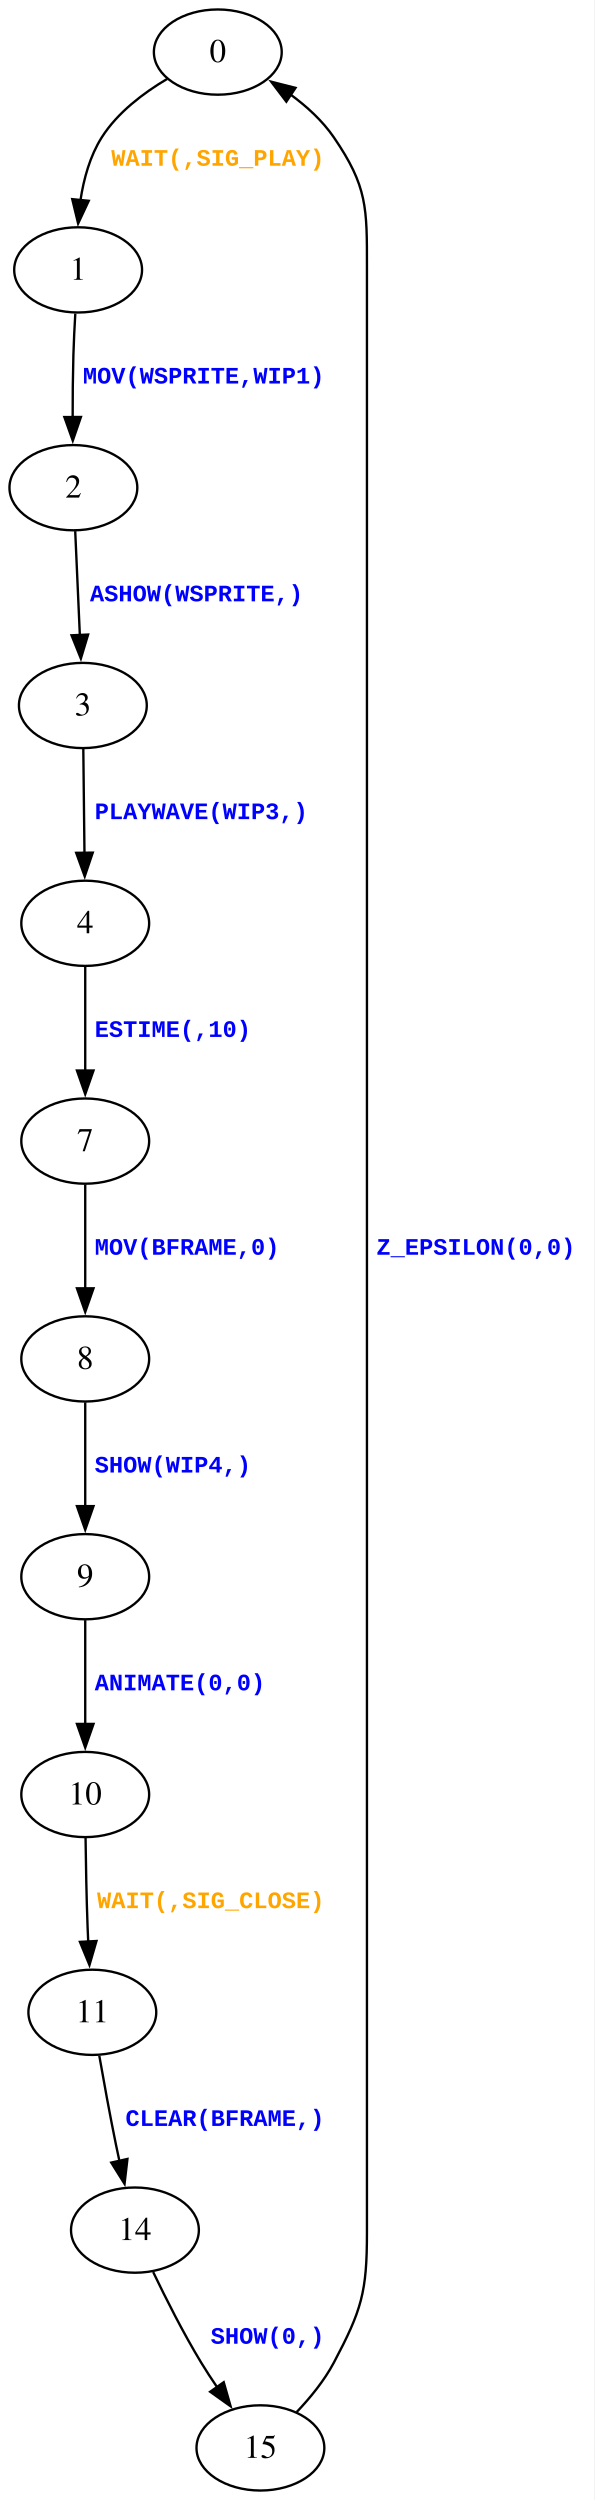
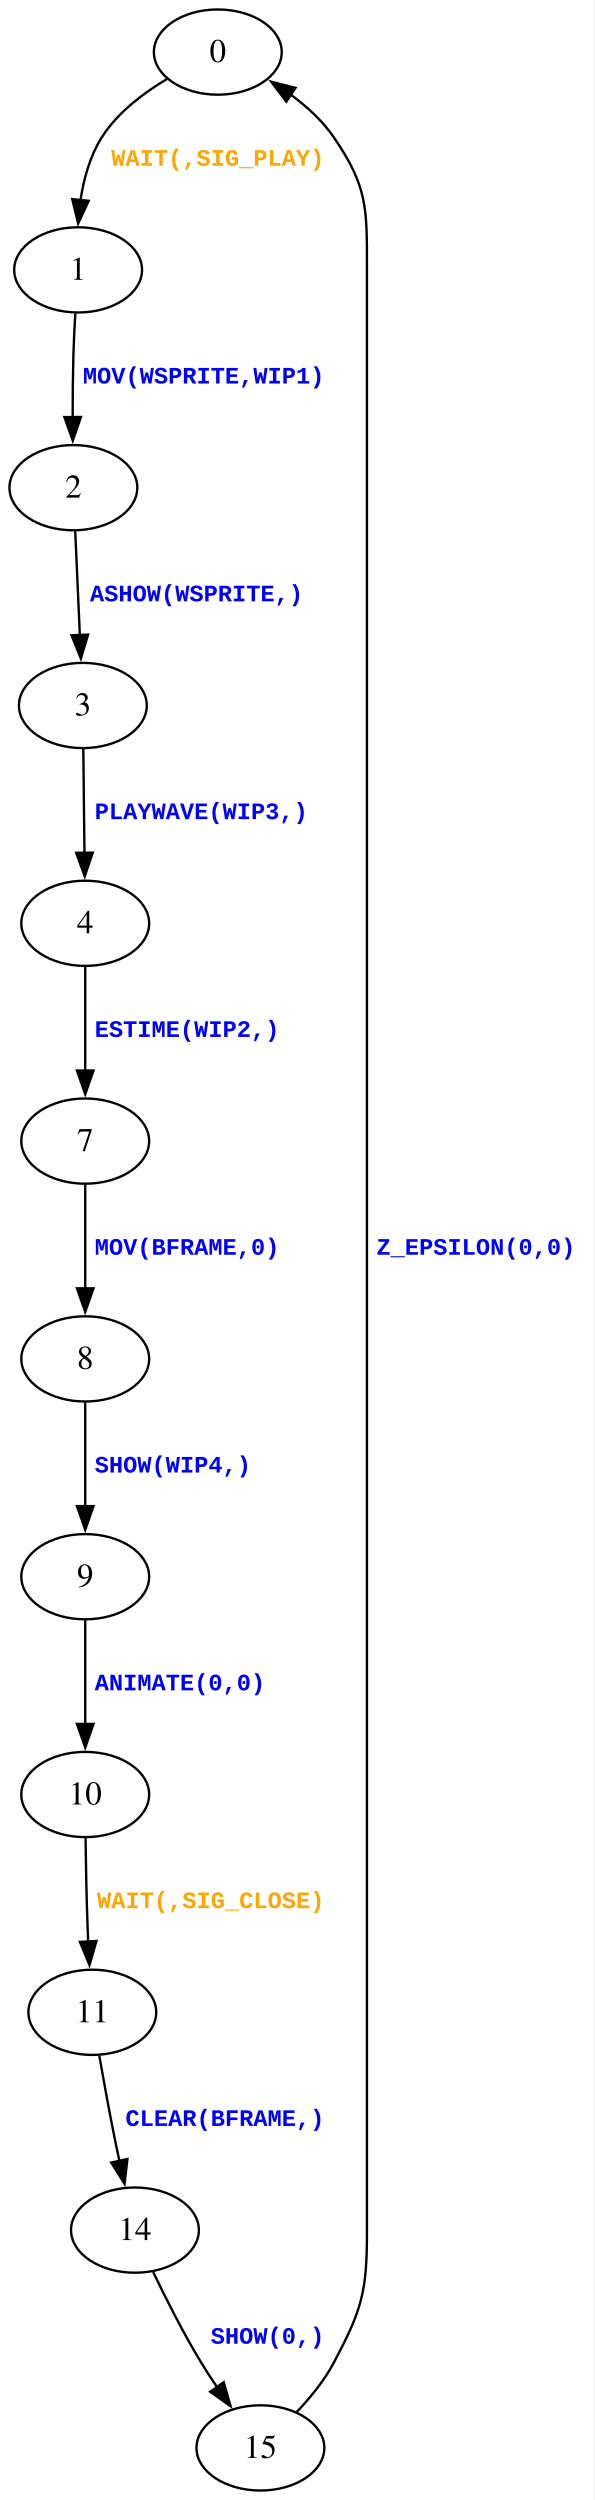
<svg xmlns="http://www.w3.org/2000/svg" width="251pt" height="1056pt" viewBox="0.00 0.00 251.00 1056.00">
  <g id="graph0" class="graph" transform="scale(1 1) rotate(0) translate(4 1052)">
    <polygon fill="white" stroke="none" points="-4,4 -4,-1052 247,-1052 247,4 -4,4" />
    <g id="node1" class="node">
      <ellipse fill="none" stroke="black" cx="88" cy="-1030" rx="27" ry="18" />
      <text text-anchor="middle" x="88" y="-1025.8" font-family="Times,serif" font-size="14.00">0</text>
    </g>
    <g id="node2" class="node">
      <ellipse fill="none" stroke="black" cx="29" cy="-938" rx="27" ry="18" />
      <text text-anchor="middle" x="29" y="-933.8" font-family="Times,serif" font-size="14.00">1</text>
    </g>
    <g id="edge1" class="edge">
      <path fill="none" stroke="black" d="M66.64,-1018.68C56.72,-1012.81 45.66,-1004.51 39,-994 34.01,-986.14 31.36,-976.44 29.99,-967.39" />
      <polygon fill="black" stroke="black" points="33.49,-967.18 29,-957.58 26.52,-967.88 33.49,-967.18" />
      <text text-anchor="start" x="43" y="-982" font-family="Courier New" font-weight="bold" font-size="10.00" fill="orange">WAIT(,SIG_PLAY)</text>
    </g>
    <g id="node3" class="node">
      <ellipse fill="none" stroke="black" cx="27" cy="-846" rx="27" ry="18" />
      <text text-anchor="middle" x="27" y="-841.8" font-family="Times,serif" font-size="14.00">2</text>
    </g>
    <g id="edge2" class="edge">
      <path fill="none" stroke="black" d="M27.81,-919.56C27.48,-913.96 27.16,-907.72 27,-902 26.76,-893.44 26.68,-884.12 26.69,-875.63" />
      <polygon fill="black" stroke="black" points="30.19,-875.87 26.74,-865.86 23.19,-875.84 30.19,-875.87" />
      <text text-anchor="start" x="31" y="-890" font-family="Courier New" font-weight="bold" font-size="10.00" fill="blue">MOV(WSPRITE,WIP1)</text>
    </g>
    <g id="node4" class="node">
      <ellipse fill="none" stroke="black" cx="31" cy="-754" rx="27" ry="18" />
      <text text-anchor="middle" x="31" y="-749.8" font-family="Times,serif" font-size="14.00">3</text>
    </g>
    <g id="edge3" class="edge">
      <path fill="none" stroke="black" d="M27.77,-827.65C28.32,-815.2 29.08,-798.14 29.73,-783.68" />
      <polygon fill="black" stroke="black" points="33.22,-783.96 30.16,-773.81 26.22,-783.65 33.22,-783.96" />
      <text text-anchor="start" x="34" y="-798" font-family="Courier New" font-weight="bold" font-size="10.00" fill="blue">ASHOW(WSPRITE,)</text>
    </g>
    <g id="node5" class="node">
      <ellipse fill="none" stroke="black" cx="32" cy="-662" rx="27" ry="18" />
      <text text-anchor="middle" x="32" y="-657.8" font-family="Times,serif" font-size="14.00">4</text>
    </g>
    <g id="edge4" class="edge">
      <path fill="none" stroke="black" d="M31.19,-735.65C31.33,-723.2 31.52,-706.14 31.68,-691.68" />
      <polygon fill="black" stroke="black" points="35.18,-691.85 31.79,-681.81 28.18,-691.77 35.18,-691.85" />
      <text text-anchor="start" x="36" y="-706" font-family="Courier New" font-weight="bold" font-size="10.00" fill="blue">PLAYWAVE(WIP3,)</text>
    </g>
    <g id="node6" class="node">
      <ellipse fill="none" stroke="black" cx="32" cy="-570" rx="27" ry="18" />
      <text text-anchor="middle" x="32" y="-565.8" font-family="Times,serif" font-size="14.00">7</text>
    </g>
    <g id="edge5" class="edge">
      <path fill="none" stroke="black" d="M32,-643.65C32,-631.2 32,-614.14 32,-599.68" />
      <polygon fill="black" stroke="black" points="35.5,-599.81 32,-589.81 28.5,-599.81 35.5,-599.81" />
-       <text text-anchor="start" x="36" y="-614" font-family="Courier New" font-weight="bold" font-size="10.00" fill="blue">ESTIME(,10)</text>
+       <text text-anchor="start" x="36" y="-614" font-family="Courier New" font-weight="bold" font-size="10.00" fill="blue">ESTIME(WIP2,)</text>
    </g>
    <g id="node7" class="node">
      <ellipse fill="none" stroke="black" cx="32" cy="-478" rx="27" ry="18" />
      <text text-anchor="middle" x="32" y="-473.8" font-family="Times,serif" font-size="14.00">8</text>
    </g>
    <g id="edge6" class="edge">
      <path fill="none" stroke="black" d="M32,-551.65C32,-539.2 32,-522.14 32,-507.68" />
      <polygon fill="black" stroke="black" points="35.5,-507.81 32,-497.81 28.5,-507.81 35.5,-507.81" />
      <text text-anchor="start" x="36" y="-522" font-family="Courier New" font-weight="bold" font-size="10.00" fill="blue">MOV(BFRAME,0)</text>
    </g>
    <g id="node8" class="node">
      <ellipse fill="none" stroke="black" cx="32" cy="-386" rx="27" ry="18" />
      <text text-anchor="middle" x="32" y="-381.8" font-family="Times,serif" font-size="14.00">9</text>
    </g>
    <g id="edge7" class="edge">
      <path fill="none" stroke="black" d="M32,-459.65C32,-447.2 32,-430.14 32,-415.68" />
      <polygon fill="black" stroke="black" points="35.5,-415.81 32,-405.81 28.5,-415.81 35.5,-415.81" />
      <text text-anchor="start" x="36" y="-430" font-family="Courier New" font-weight="bold" font-size="10.00" fill="blue">SHOW(WIP4,)</text>
    </g>
    <g id="node9" class="node">
      <ellipse fill="none" stroke="black" cx="32" cy="-294" rx="27" ry="18" />
      <text text-anchor="middle" x="32" y="-289.8" font-family="Times,serif" font-size="14.00">10</text>
    </g>
    <g id="edge8" class="edge">
      <path fill="none" stroke="black" d="M32,-367.65C32,-355.2 32,-338.14 32,-323.68" />
      <polygon fill="black" stroke="black" points="35.5,-323.81 32,-313.81 28.5,-323.81 35.5,-323.81" />
      <text text-anchor="start" x="36" y="-338" font-family="Courier New" font-weight="bold" font-size="10.00" fill="blue">ANIMATE(0,0)</text>
    </g>
    <g id="node10" class="node">
      <ellipse fill="none" stroke="black" cx="35" cy="-202" rx="27" ry="18" />
      <text text-anchor="middle" x="35" y="-197.8" font-family="Times,serif" font-size="14.00">11</text>
    </g>
    <g id="edge9" class="edge">
      <path fill="none" stroke="black" d="M32.14,-275.66C32.27,-264.83 32.53,-250.6 33,-238 33.08,-235.95 33.17,-233.82 33.27,-231.69" />
      <polygon fill="black" stroke="black" points="36.75,-232.12 33.79,-221.95 29.76,-231.75 36.75,-232.12" />
      <text text-anchor="start" x="37" y="-246" font-family="Courier New" font-weight="bold" font-size="10.00" fill="orange">WAIT(,SIG_CLOSE)</text>
    </g>
    <g id="node11" class="node">
      <ellipse fill="none" stroke="black" cx="53" cy="-110" rx="27" ry="18" />
      <text text-anchor="middle" x="53" y="-105.8" font-family="Times,serif" font-size="14.00">14</text>
    </g>
    <g id="edge10" class="edge">
      <path fill="none" stroke="black" d="M37.95,-183.62C39.85,-172.78 42.43,-158.55 45,-146 45.45,-143.8 45.93,-141.53 46.43,-139.25" />
      <polygon fill="black" stroke="black" points="49.83,-140.06 48.61,-129.53 43,-138.52 49.83,-140.06" />
      <text text-anchor="start" x="49" y="-154" font-family="Courier New" font-weight="bold" font-size="10.00" fill="blue">CLEAR(BFRAME,)</text>
    </g>
    <g id="node12" class="node">
      <ellipse fill="none" stroke="black" cx="106" cy="-18" rx="27" ry="18" />
      <text text-anchor="middle" x="106" y="-13.8" font-family="Times,serif" font-size="14.00">15</text>
    </g>
    <g id="edge11" class="edge">
      <path fill="none" stroke="black" d="M60.7,-92.29C66.01,-81.2 73.44,-66.46 81,-54 83.08,-50.58 85.38,-47.05 87.73,-43.62" />
      <polygon fill="black" stroke="black" points="90.5,-45.76 93.41,-35.58 84.78,-41.72 90.5,-45.76" />
      <text text-anchor="start" x="85" y="-62" font-family="Courier New" font-weight="bold" font-size="10.00" fill="blue">SHOW(0,)</text>
    </g>
    <g id="edge12" class="edge">
      <path fill="none" stroke="black" d="M121.31,-33.14C126.97,-39.09 132.97,-46.4 137,-54 148.81,-76.29 151,-83.78 151,-109 151,-939 151,-939 151,-939 151,-964.22 151.24,-973.18 137,-994 132.21,-1001 125.54,-1007.08 118.65,-1012.12" />
      <polygon fill="black" stroke="black" points="116.95,-1009.05 110.55,-1017.49 120.82,-1014.88 116.95,-1009.05" />
      <text text-anchor="start" x="155" y="-522" font-family="Courier New" font-weight="bold" font-size="10.00" fill="blue">Z_EPSILON(0,0)</text>
    </g>
  </g>
</svg>
